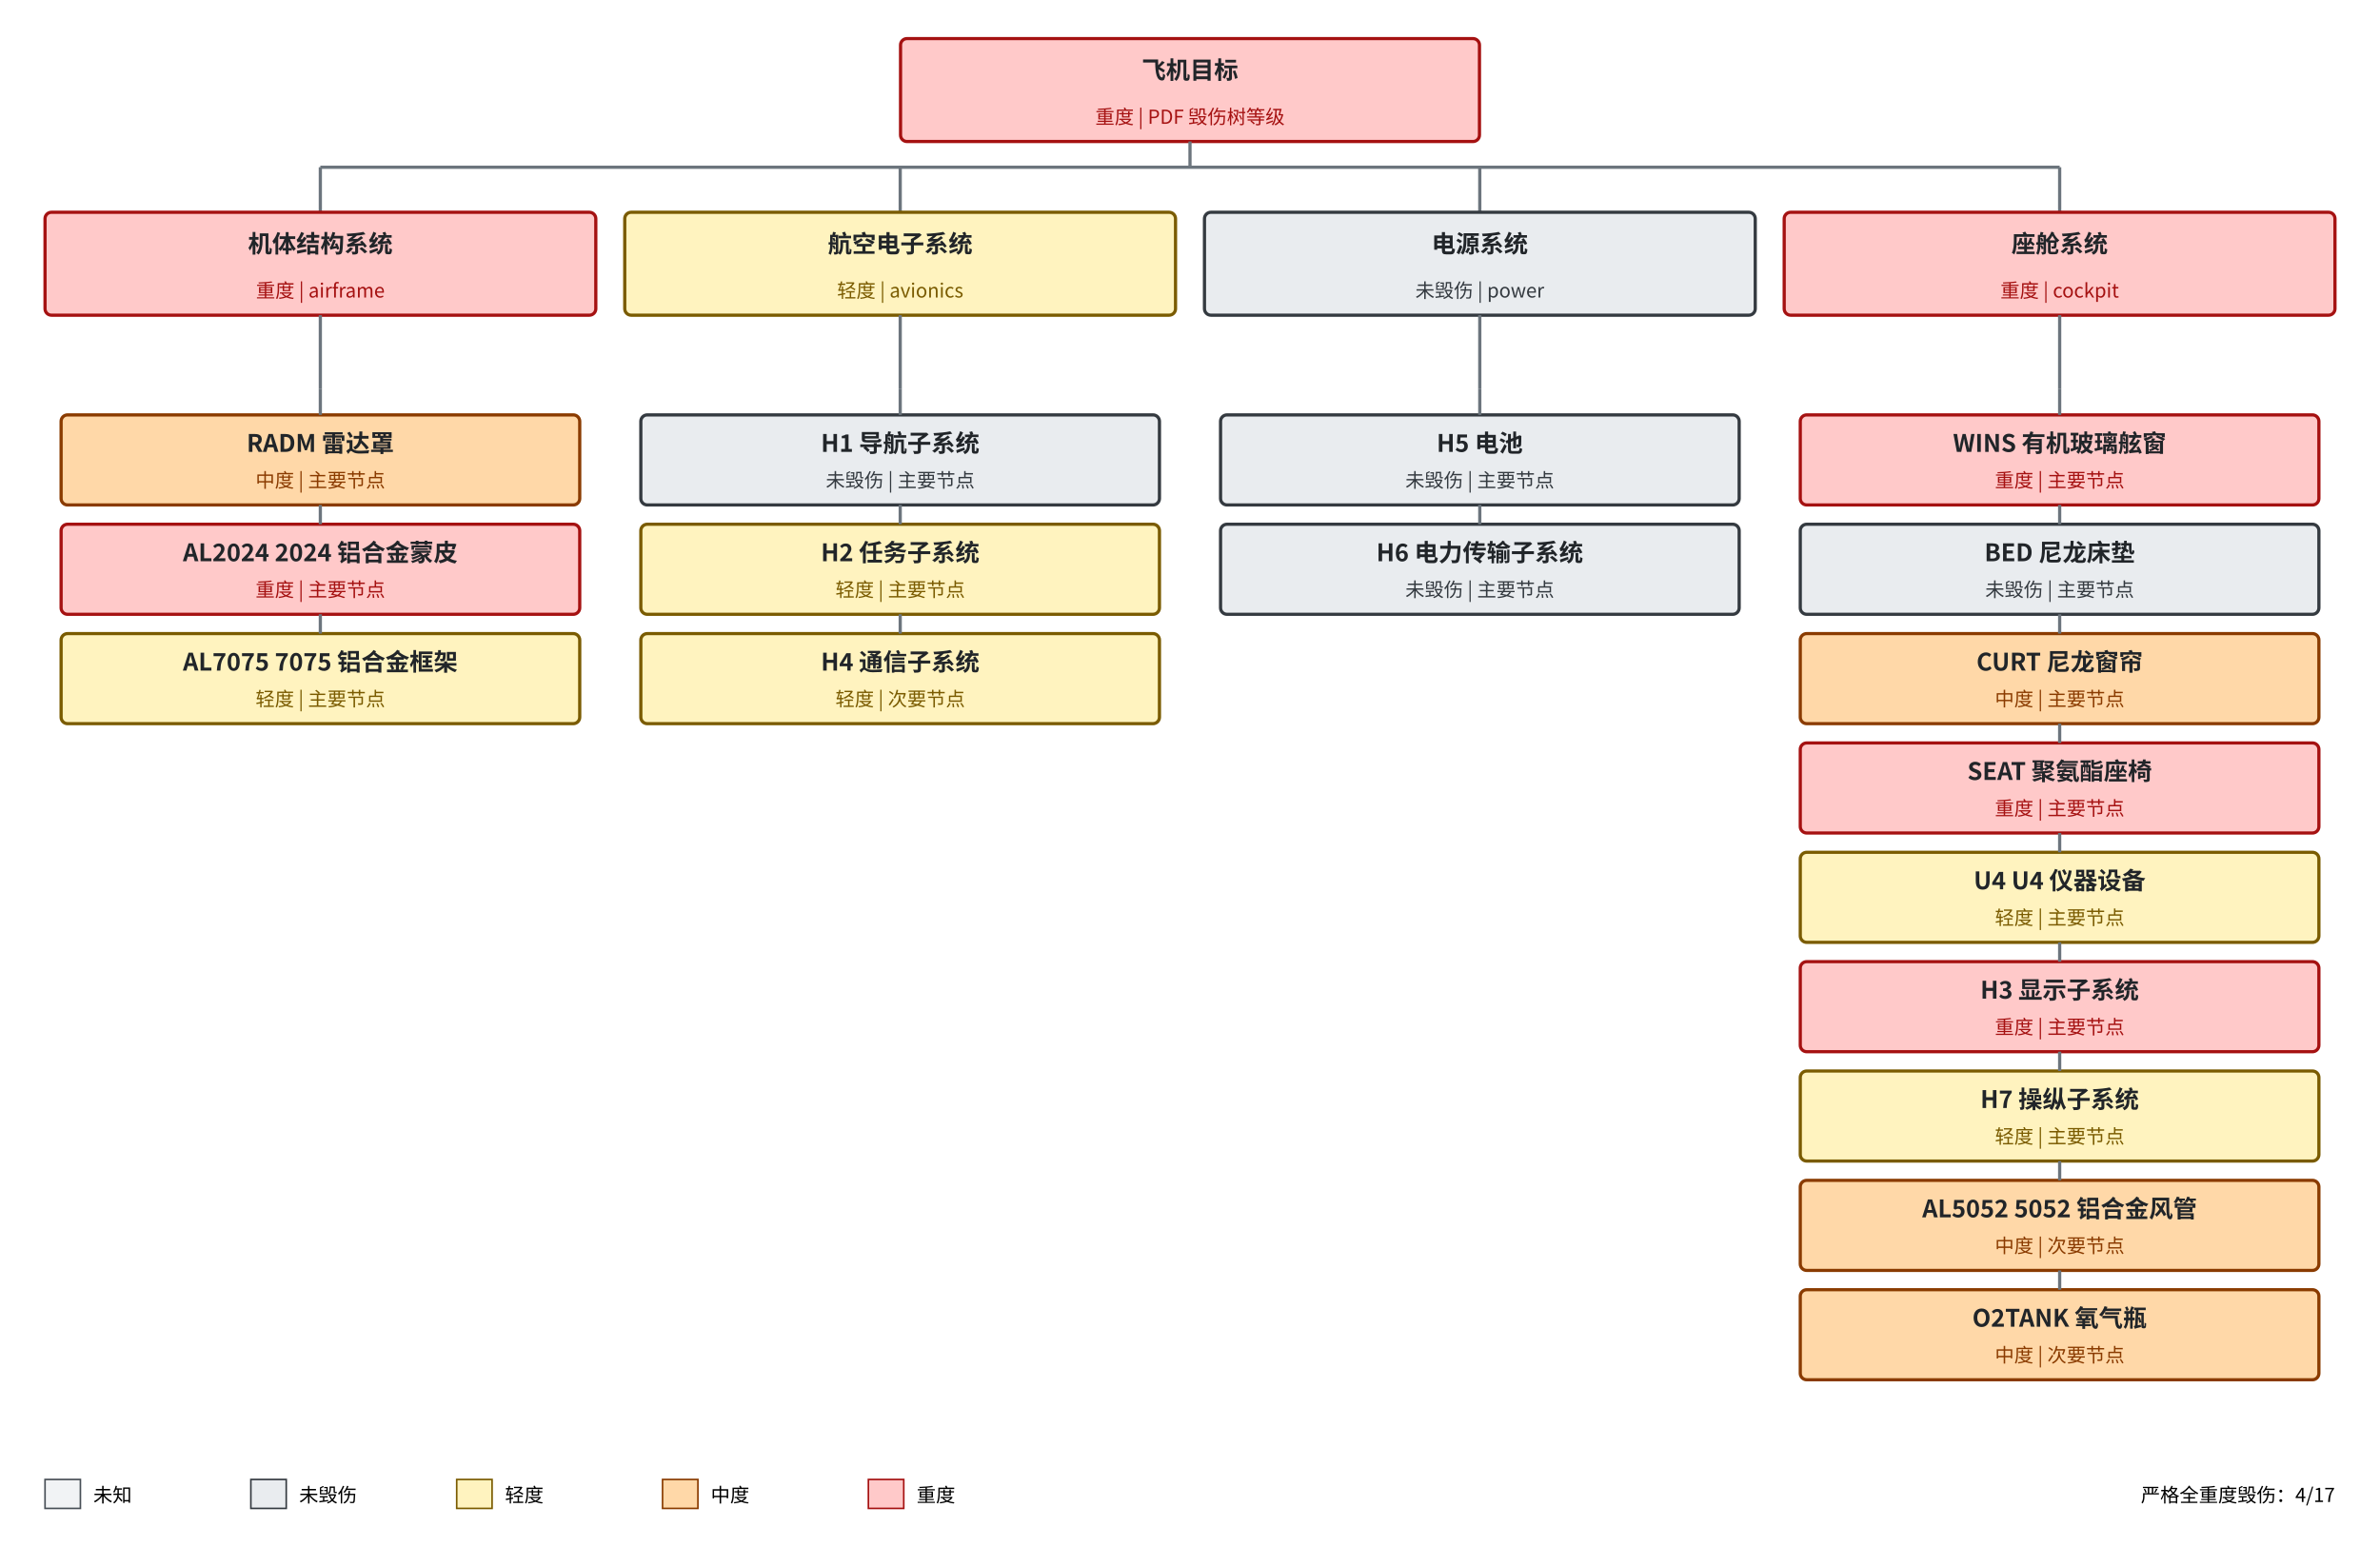
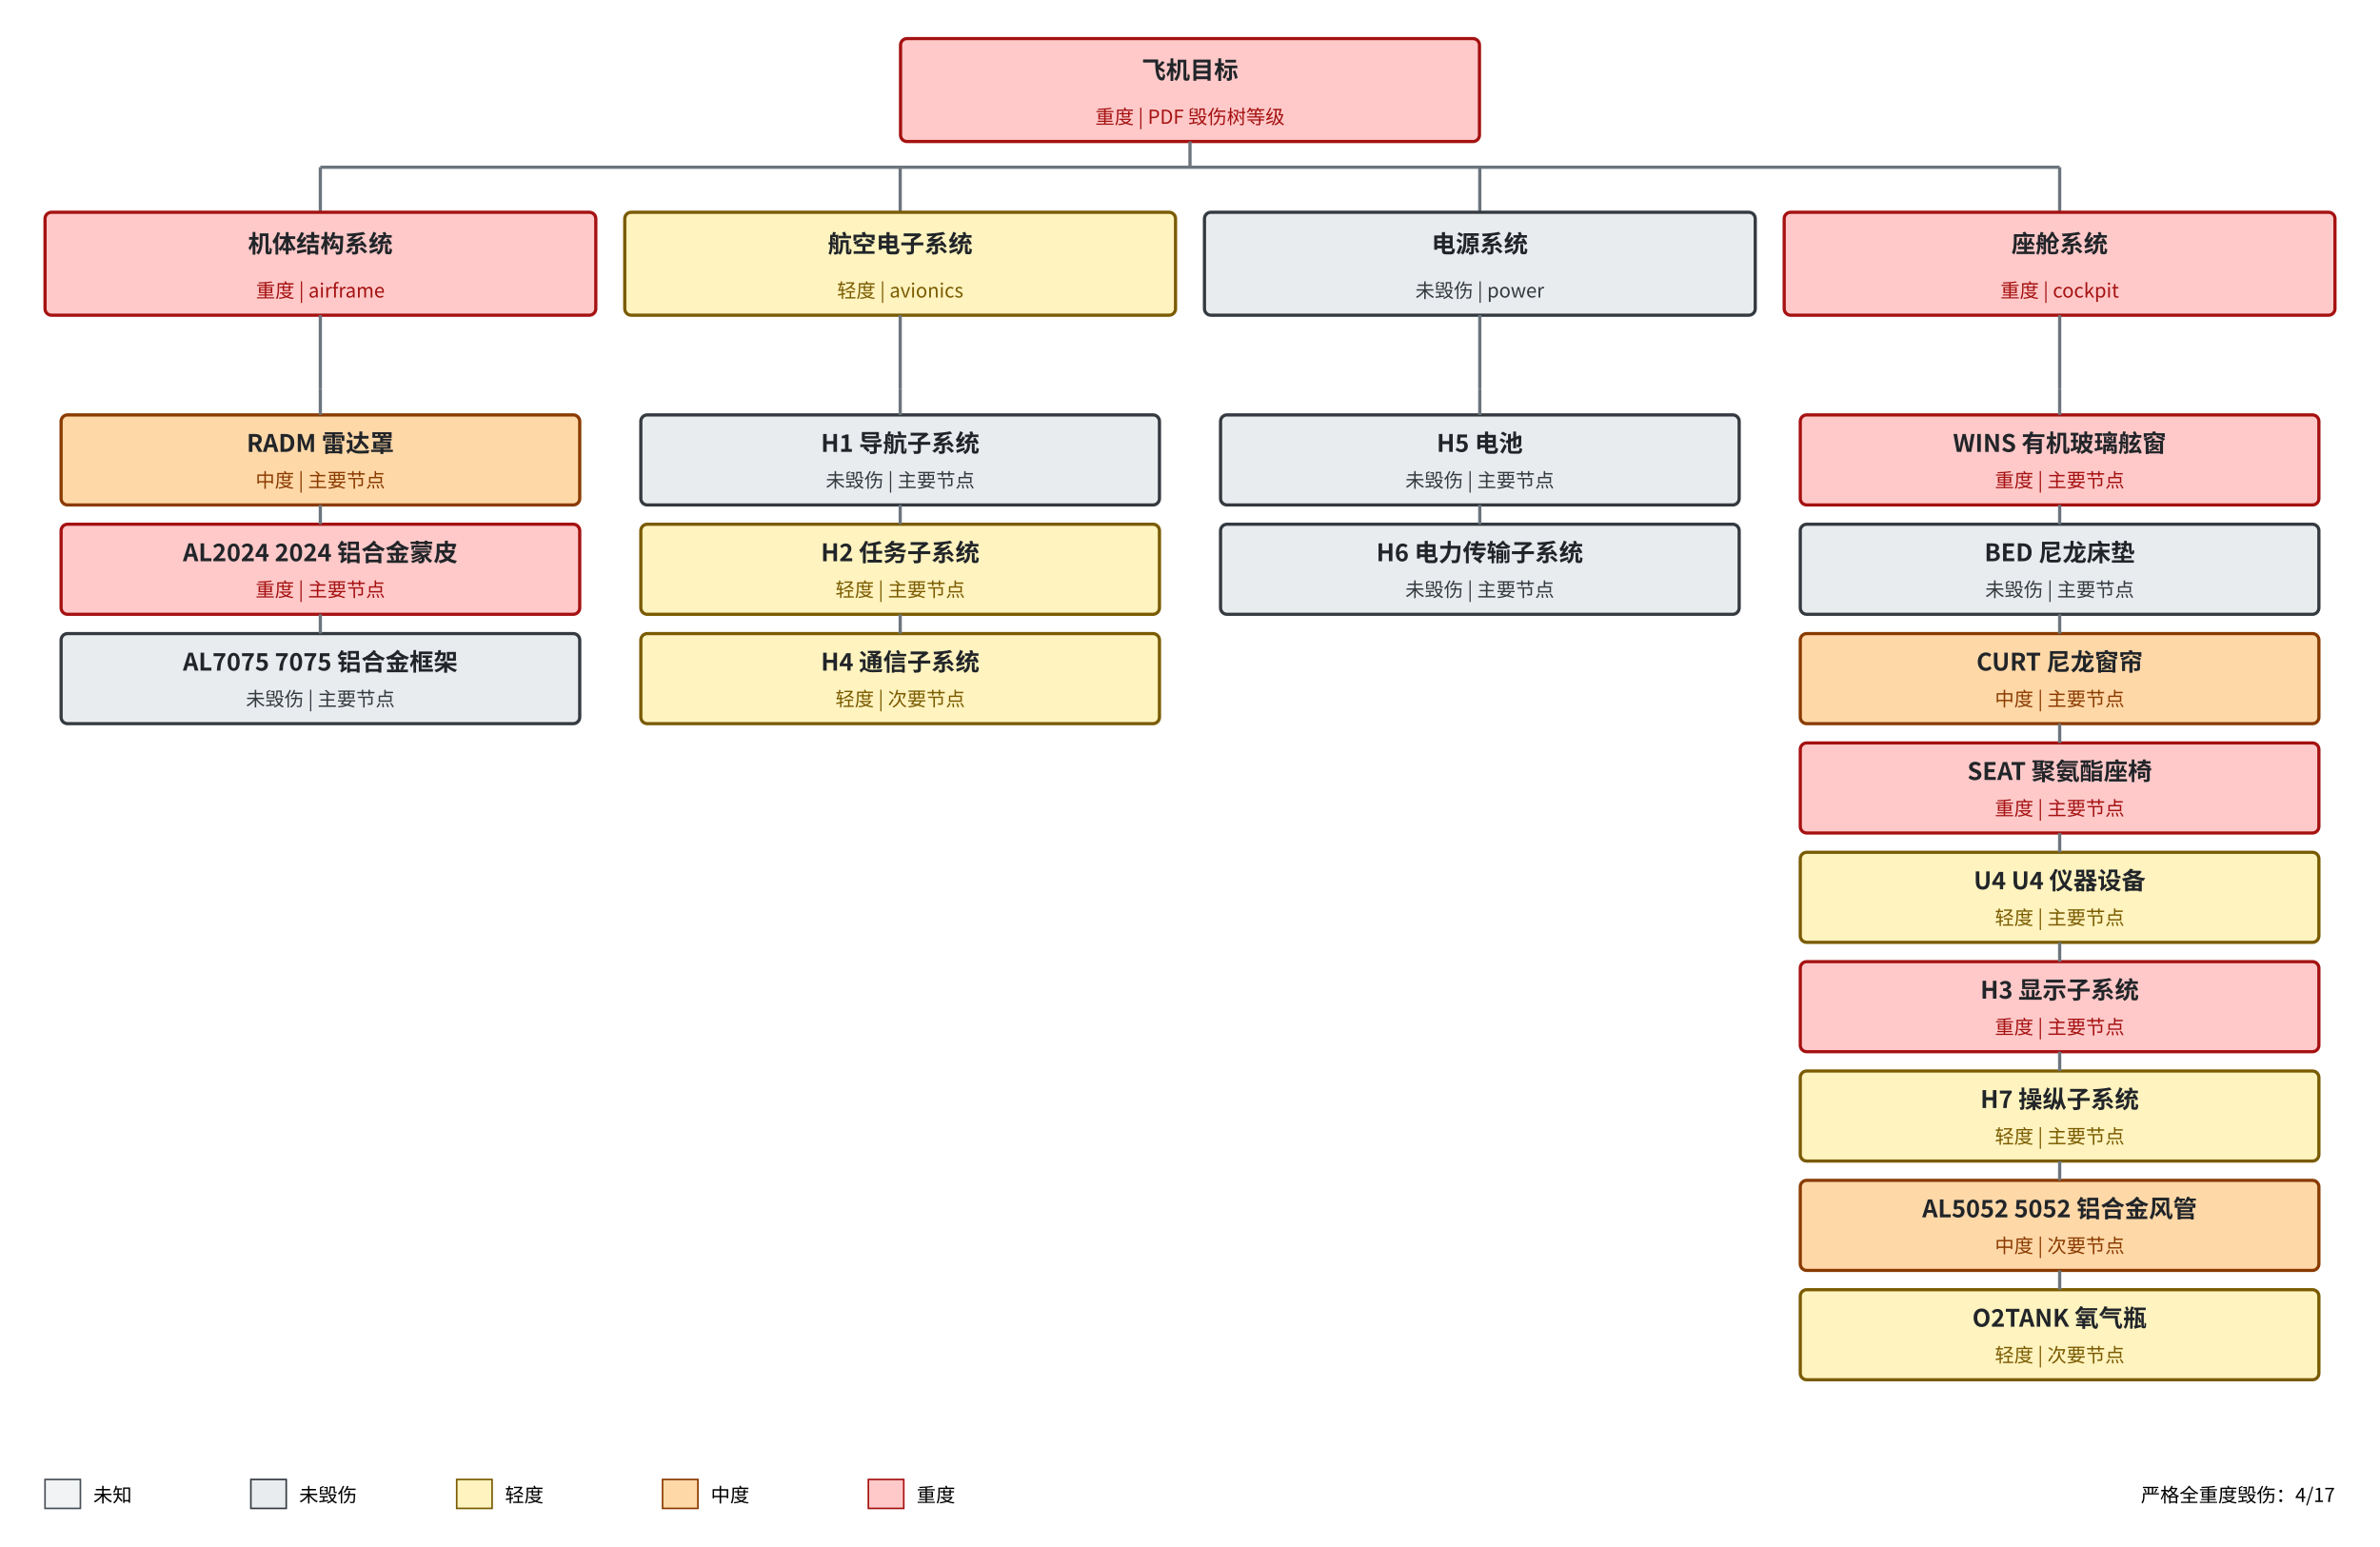
<svg xmlns="http://www.w3.org/2000/svg" width="1480" height="962" viewBox="0 0 1480 962">
  <style>text{font-family:"Microsoft YaHei","Noto Sans CJK SC",Arial,sans-serif;letter-spacing:0}.title{font-size:20px;font-weight:700}.label{font-size:15px;font-weight:600}.small{font-size:12px}.line{stroke:#6c757d;stroke-width:2;fill:none}</style>
  <rect width="100%" height="100%" fill="#ffffff" />
  <rect x="560.0" y="24.0" width="360.0" height="64.0" rx="4" fill="#ffc9c9" stroke="#a51111" stroke-width="2" />
  <text x="740.0" y="49.0" text-anchor="middle" class="label" fill="#212529">飞机目标</text>
  <text x="740.0" y="77.0" text-anchor="middle" class="small" fill="#a51111">重度 | PDF 毁伤树等级</text>
  <path class="line" d="M 740.0 88.0 V 104.0" />
  <path class="line" d="M 199.2 104.0 H 1280.8" />
  <path class="line" d="M 199.2 104.0 V 132.0" />
  <rect x="28.0" y="132.0" width="342.5" height="64.0" rx="4" fill="#ffc9c9" stroke="#a51111" stroke-width="2" />
  <text x="199.2" y="157.0" text-anchor="middle" class="label" fill="#212529">机体结构系统</text>
  <text x="199.2" y="185.0" text-anchor="middle" class="small" fill="#a51111">重度 | airframe</text>
  <path class="line" d="M 199.2 196.0 V 242.0" />
  <rect x="38.0" y="258.0" width="322.5" height="56.0" rx="4" fill="#ffd8a8" stroke="#8a3b00" stroke-width="2" />
  <text x="199.2" y="281.0" text-anchor="middle" class="label" fill="#212529">RADM  雷达罩</text>
  <text x="199.2" y="303.0" text-anchor="middle" class="small" fill="#8a3b00">中度 | 主要节点</text>
  <path class="line" d="M 199.2 242.0 V 258.0" />
  <rect x="38.0" y="326.0" width="322.5" height="56.0" rx="4" fill="#ffc9c9" stroke="#a51111" stroke-width="2" />
  <text x="199.2" y="349.0" text-anchor="middle" class="label" fill="#212529">AL2024  2024 铝合金蒙皮</text>
  <text x="199.2" y="371.0" text-anchor="middle" class="small" fill="#a51111">重度 | 主要节点</text>
  <path class="line" d="M 199.2 314.0 V 326.0" />
-   <rect x="38.0" y="394.0" width="322.5" height="56.0" rx="4" fill="#fff3bf" stroke="#7a5b00" stroke-width="2" />
+   <rect x="38.0" y="394.0" width="322.5" height="56.0" rx="4" fill="#e9ecef" stroke="#343a40" stroke-width="2" />
  <text x="199.2" y="417.0" text-anchor="middle" class="label" fill="#212529">AL7075  7075 铝合金框架</text>
-   <text x="199.2" y="439.0" text-anchor="middle" class="small" fill="#7a5b00">轻度 | 主要节点</text>
+   <text x="199.2" y="439.0" text-anchor="middle" class="small" fill="#343a40">未毁伤 | 主要节点</text>
  <path class="line" d="M 199.2 382.0 V 394.0" />
  <path class="line" d="M 559.8 104.0 V 132.0" />
  <rect x="388.5" y="132.0" width="342.5" height="64.0" rx="4" fill="#fff3bf" stroke="#7a5b00" stroke-width="2" />
  <text x="559.8" y="157.0" text-anchor="middle" class="label" fill="#212529">航空电子系统</text>
  <text x="559.8" y="185.0" text-anchor="middle" class="small" fill="#7a5b00">轻度 | avionics</text>
  <path class="line" d="M 559.8 196.0 V 242.0" />
  <rect x="398.5" y="258.0" width="322.5" height="56.0" rx="4" fill="#e9ecef" stroke="#343a40" stroke-width="2" />
  <text x="559.8" y="281.0" text-anchor="middle" class="label" fill="#212529">H1  导航子系统</text>
  <text x="559.8" y="303.0" text-anchor="middle" class="small" fill="#343a40">未毁伤 | 主要节点</text>
  <path class="line" d="M 559.8 242.0 V 258.0" />
  <rect x="398.5" y="326.0" width="322.5" height="56.0" rx="4" fill="#fff3bf" stroke="#7a5b00" stroke-width="2" />
  <text x="559.8" y="349.0" text-anchor="middle" class="label" fill="#212529">H2  任务子系统</text>
  <text x="559.8" y="371.0" text-anchor="middle" class="small" fill="#7a5b00">轻度 | 主要节点</text>
  <path class="line" d="M 559.8 314.0 V 326.0" />
  <rect x="398.5" y="394.0" width="322.5" height="56.0" rx="4" fill="#fff3bf" stroke="#7a5b00" stroke-width="2" />
  <text x="559.8" y="417.0" text-anchor="middle" class="label" fill="#212529">H4  通信子系统</text>
  <text x="559.8" y="439.0" text-anchor="middle" class="small" fill="#7a5b00">轻度 | 次要节点</text>
  <path class="line" d="M 559.8 382.0 V 394.0" />
  <path class="line" d="M 920.2 104.0 V 132.0" />
  <rect x="749.0" y="132.0" width="342.5" height="64.0" rx="4" fill="#e9ecef" stroke="#343a40" stroke-width="2" />
  <text x="920.2" y="157.0" text-anchor="middle" class="label" fill="#212529">电源系统</text>
  <text x="920.2" y="185.0" text-anchor="middle" class="small" fill="#343a40">未毁伤 | power</text>
  <path class="line" d="M 920.2 196.0 V 242.0" />
  <rect x="759.0" y="258.0" width="322.5" height="56.0" rx="4" fill="#e9ecef" stroke="#343a40" stroke-width="2" />
  <text x="920.2" y="281.0" text-anchor="middle" class="label" fill="#212529">H5  电池</text>
  <text x="920.2" y="303.0" text-anchor="middle" class="small" fill="#343a40">未毁伤 | 主要节点</text>
  <path class="line" d="M 920.2 242.0 V 258.0" />
  <rect x="759.0" y="326.0" width="322.5" height="56.0" rx="4" fill="#e9ecef" stroke="#343a40" stroke-width="2" />
  <text x="920.2" y="349.0" text-anchor="middle" class="label" fill="#212529">H6  电力传输子系统</text>
  <text x="920.2" y="371.0" text-anchor="middle" class="small" fill="#343a40">未毁伤 | 主要节点</text>
  <path class="line" d="M 920.2 314.0 V 326.0" />
  <path class="line" d="M 1280.8 104.0 V 132.0" />
  <rect x="1109.5" y="132.0" width="342.5" height="64.0" rx="4" fill="#ffc9c9" stroke="#a51111" stroke-width="2" />
  <text x="1280.8" y="157.0" text-anchor="middle" class="label" fill="#212529">座舱系统</text>
  <text x="1280.8" y="185.0" text-anchor="middle" class="small" fill="#a51111">重度 | cockpit</text>
  <path class="line" d="M 1280.8 196.0 V 242.0" />
  <rect x="1119.5" y="258.0" width="322.5" height="56.0" rx="4" fill="#ffc9c9" stroke="#a51111" stroke-width="2" />
  <text x="1280.8" y="281.0" text-anchor="middle" class="label" fill="#212529">WINS  有机玻璃舷窗</text>
  <text x="1280.8" y="303.0" text-anchor="middle" class="small" fill="#a51111">重度 | 主要节点</text>
  <path class="line" d="M 1280.8 242.0 V 258.0" />
  <rect x="1119.5" y="326.0" width="322.5" height="56.0" rx="4" fill="#e9ecef" stroke="#343a40" stroke-width="2" />
  <text x="1280.8" y="349.0" text-anchor="middle" class="label" fill="#212529">BED  尼龙床垫</text>
  <text x="1280.8" y="371.0" text-anchor="middle" class="small" fill="#343a40">未毁伤 | 主要节点</text>
  <path class="line" d="M 1280.8 314.0 V 326.0" />
  <rect x="1119.5" y="394.0" width="322.5" height="56.0" rx="4" fill="#ffd8a8" stroke="#8a3b00" stroke-width="2" />
  <text x="1280.8" y="417.0" text-anchor="middle" class="label" fill="#212529">CURT  尼龙窗帘</text>
  <text x="1280.8" y="439.0" text-anchor="middle" class="small" fill="#8a3b00">中度 | 主要节点</text>
  <path class="line" d="M 1280.8 382.0 V 394.0" />
  <rect x="1119.5" y="462.0" width="322.5" height="56.0" rx="4" fill="#ffc9c9" stroke="#a51111" stroke-width="2" />
  <text x="1280.8" y="485.0" text-anchor="middle" class="label" fill="#212529">SEAT  聚氨酯座椅</text>
  <text x="1280.8" y="507.0" text-anchor="middle" class="small" fill="#a51111">重度 | 主要节点</text>
  <path class="line" d="M 1280.8 450.0 V 462.0" />
  <rect x="1119.5" y="530.0" width="322.5" height="56.0" rx="4" fill="#fff3bf" stroke="#7a5b00" stroke-width="2" />
  <text x="1280.8" y="553.0" text-anchor="middle" class="label" fill="#212529">U4  U4 仪器设备</text>
  <text x="1280.8" y="575.0" text-anchor="middle" class="small" fill="#7a5b00">轻度 | 主要节点</text>
  <path class="line" d="M 1280.8 518.0 V 530.0" />
  <rect x="1119.5" y="598.0" width="322.5" height="56.0" rx="4" fill="#ffc9c9" stroke="#a51111" stroke-width="2" />
  <text x="1280.8" y="621.0" text-anchor="middle" class="label" fill="#212529">H3  显示子系统</text>
  <text x="1280.8" y="643.0" text-anchor="middle" class="small" fill="#a51111">重度 | 主要节点</text>
  <path class="line" d="M 1280.8 586.0 V 598.0" />
  <rect x="1119.5" y="666.0" width="322.5" height="56.0" rx="4" fill="#fff3bf" stroke="#7a5b00" stroke-width="2" />
  <text x="1280.8" y="689.0" text-anchor="middle" class="label" fill="#212529">H7  操纵子系统</text>
  <text x="1280.8" y="711.0" text-anchor="middle" class="small" fill="#7a5b00">轻度 | 主要节点</text>
  <path class="line" d="M 1280.8 654.0 V 666.0" />
  <rect x="1119.5" y="734.0" width="322.5" height="56.0" rx="4" fill="#ffd8a8" stroke="#8a3b00" stroke-width="2" />
  <text x="1280.8" y="757.0" text-anchor="middle" class="label" fill="#212529">AL5052  5052 铝合金风管</text>
  <text x="1280.8" y="779.0" text-anchor="middle" class="small" fill="#8a3b00">中度 | 次要节点</text>
  <path class="line" d="M 1280.8 722.0 V 734.0" />
-   <rect x="1119.5" y="802.0" width="322.5" height="56.0" rx="4" fill="#ffd8a8" stroke="#8a3b00" stroke-width="2" />
+   <rect x="1119.5" y="802.0" width="322.5" height="56.0" rx="4" fill="#fff3bf" stroke="#7a5b00" stroke-width="2" />
  <text x="1280.8" y="825.0" text-anchor="middle" class="label" fill="#212529">O2TANK  氧气瓶</text>
-   <text x="1280.8" y="847.0" text-anchor="middle" class="small" fill="#8a3b00">中度 | 次要节点</text>
+   <text x="1280.8" y="847.0" text-anchor="middle" class="small" fill="#7a5b00">轻度 | 次要节点</text>
  <path class="line" d="M 1280.8 790.0 V 802.0" />
  <rect x="28" y="920" width="22" height="18" fill="#f1f3f5" stroke="#495057" />
  <text x="58" y="934" class="small">未知</text>
  <rect x="156" y="920" width="22" height="18" fill="#e9ecef" stroke="#343a40" />
  <text x="186" y="934" class="small">未毁伤</text>
  <rect x="284" y="920" width="22" height="18" fill="#fff3bf" stroke="#7a5b00" />
  <text x="314" y="934" class="small">轻度</text>
  <rect x="412" y="920" width="22" height="18" fill="#ffd8a8" stroke="#8a3b00" />
  <text x="442" y="934" class="small">中度</text>
  <rect x="540" y="920" width="22" height="18" fill="#ffc9c9" stroke="#a51111" />
  <text x="570" y="934" class="small">重度</text>
  <text x="1452" y="934" text-anchor="end" class="small">严格全重度毁伤：4/17</text>
</svg>
